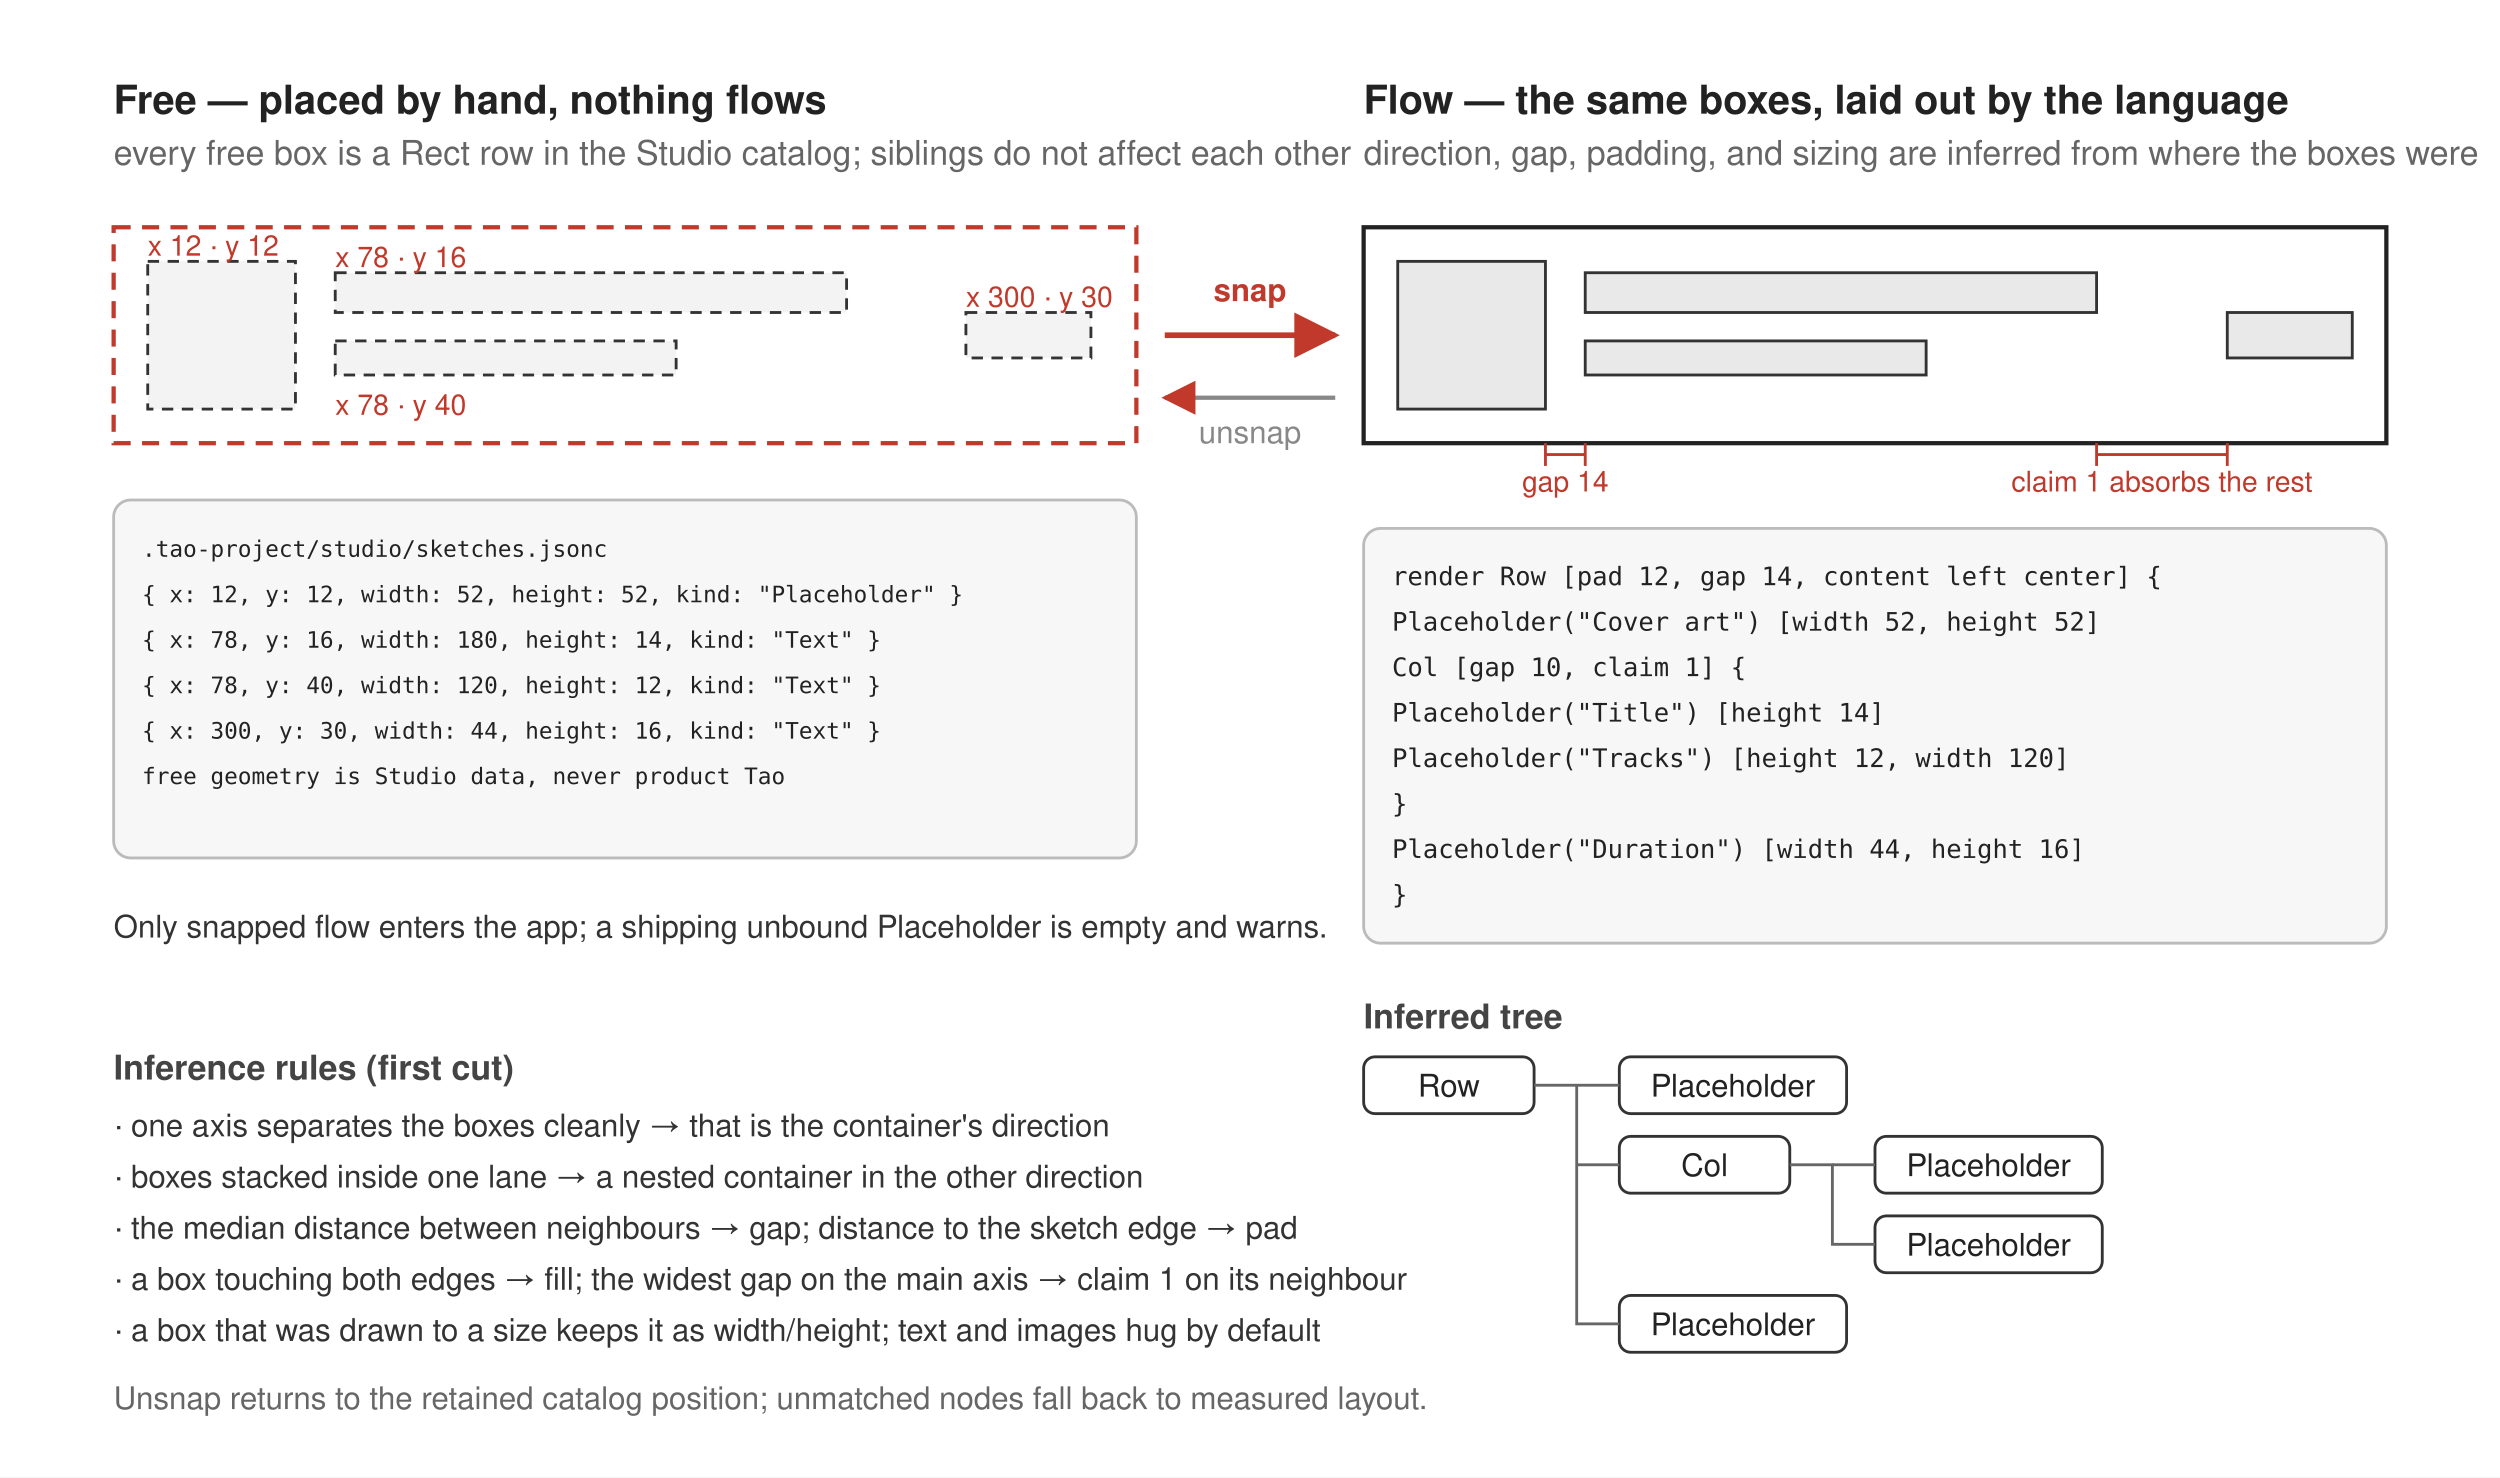
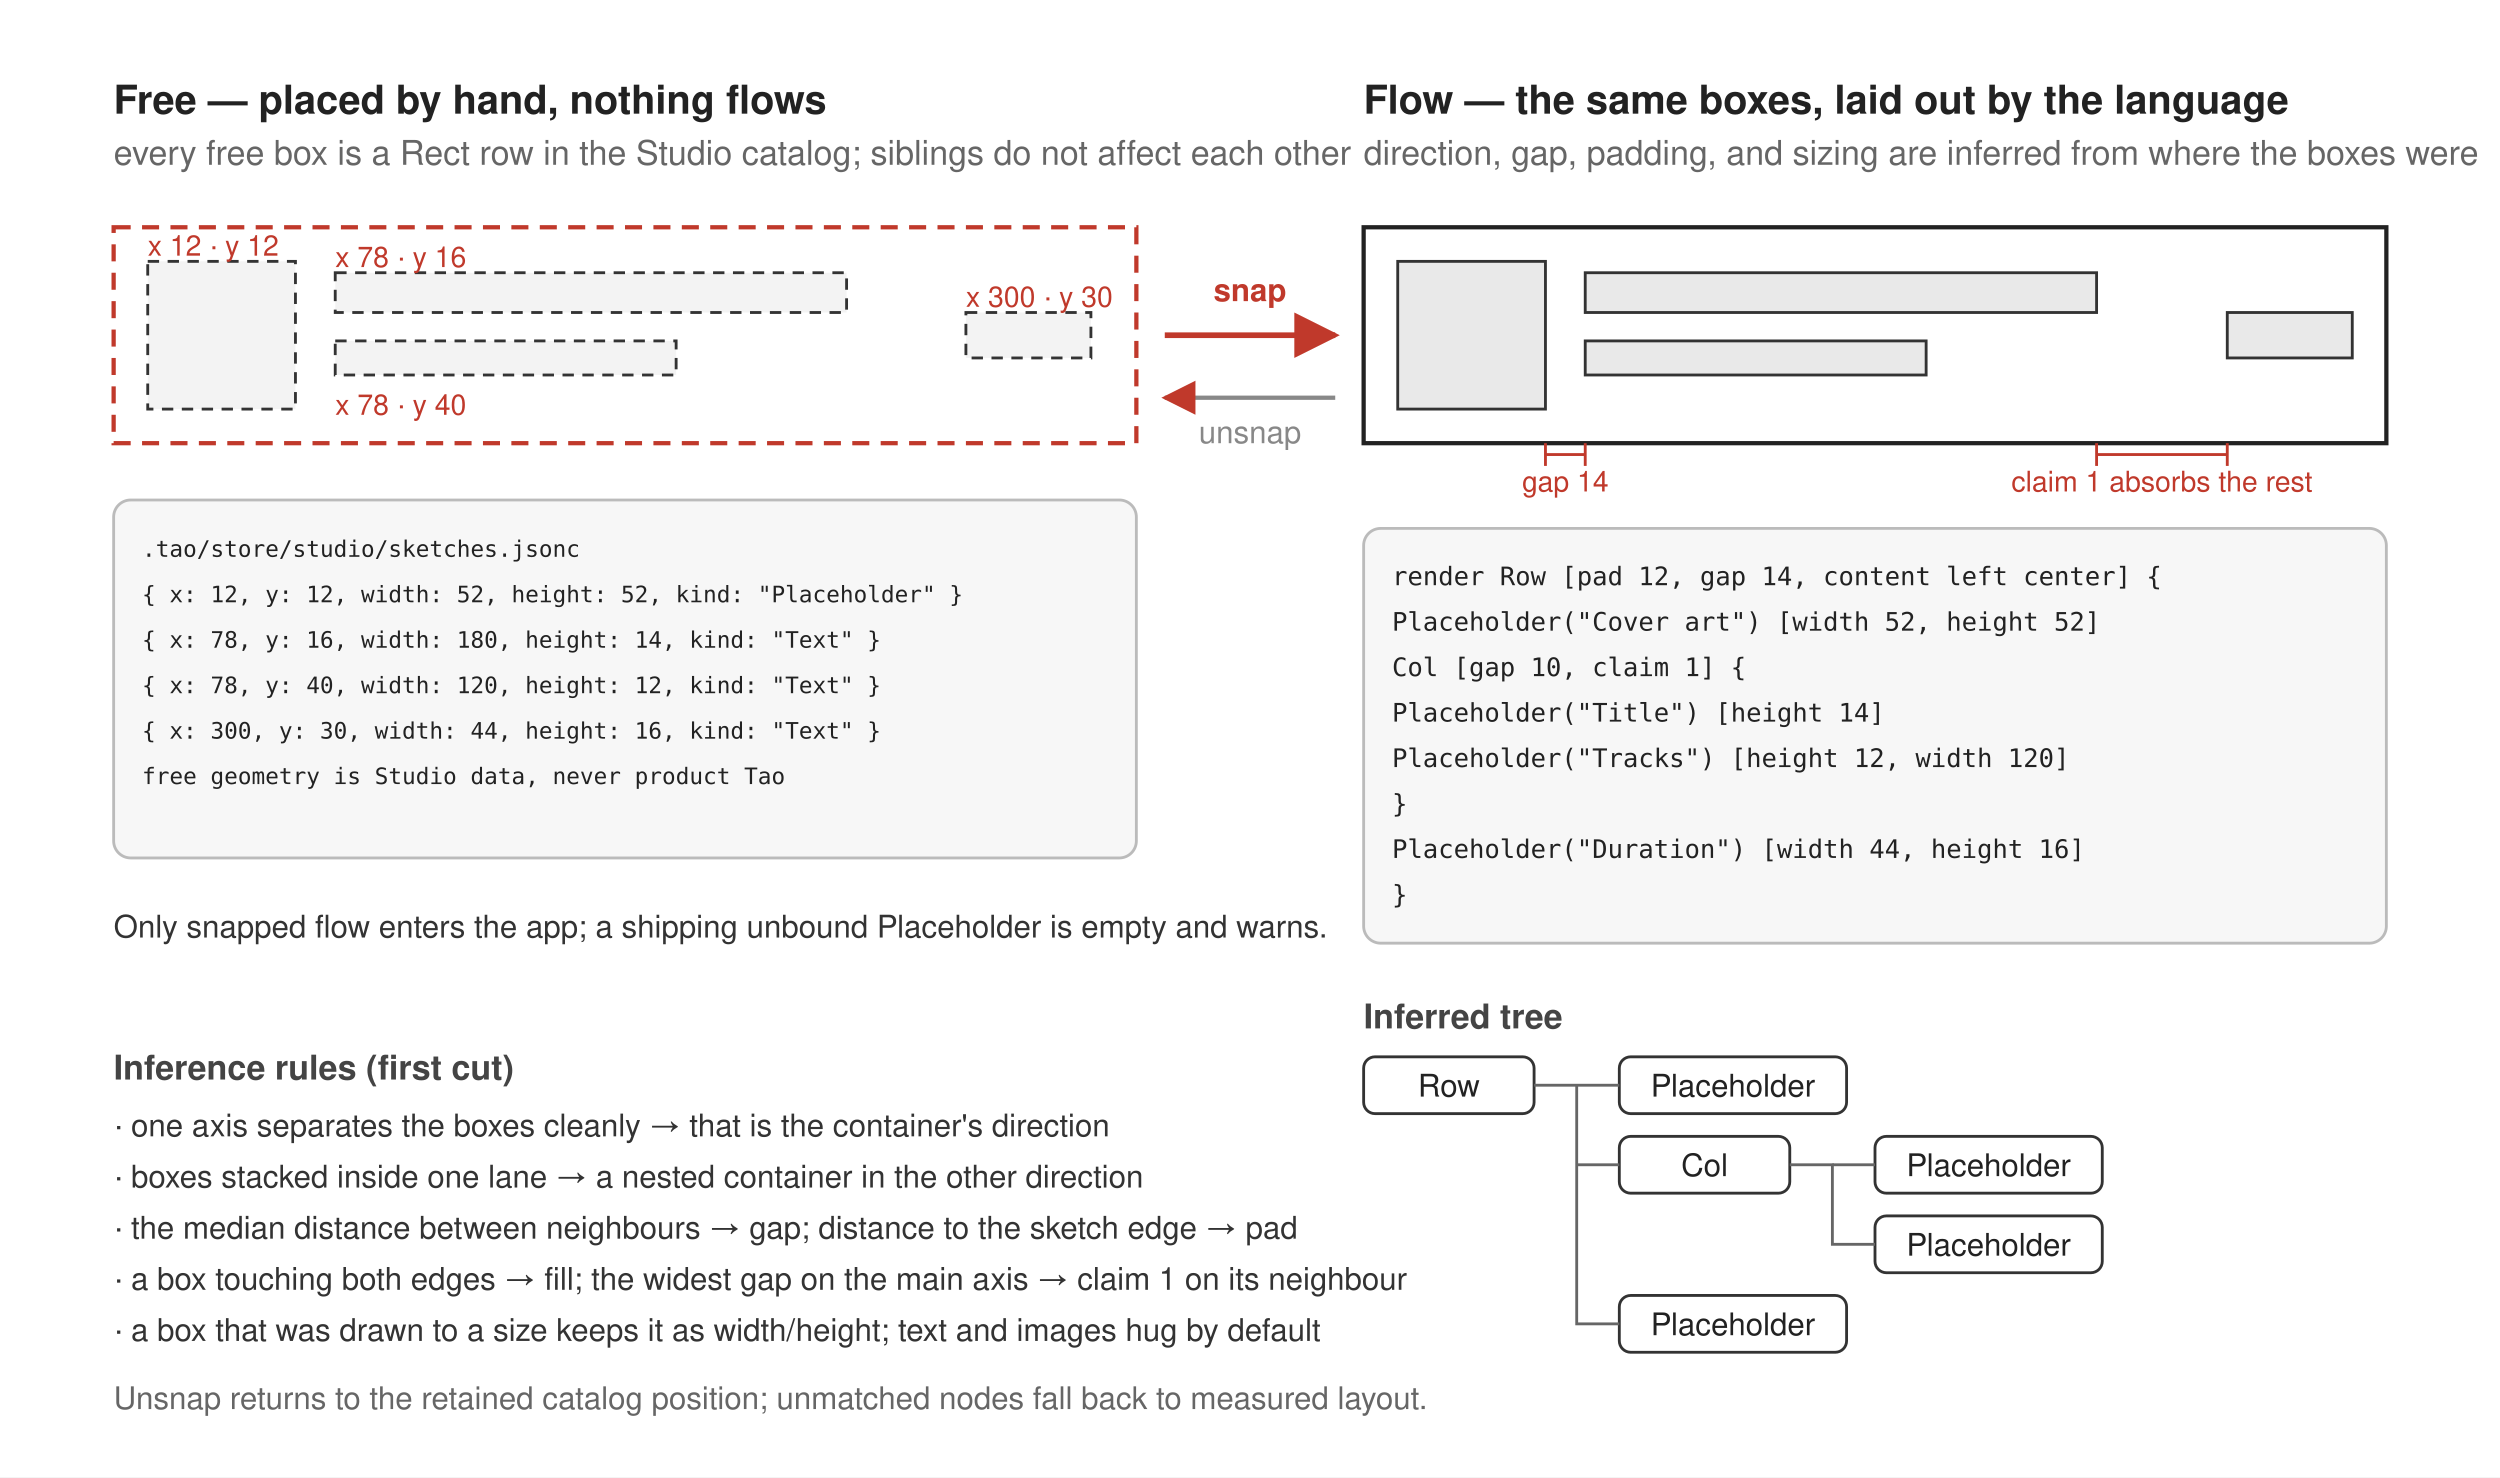
<svg xmlns="http://www.w3.org/2000/svg" viewBox="0 0 880 520" width="880" height="520" font-family="ui-sans-serif, system-ui, -apple-system, Helvetica, Arial, sans-serif" font-size="12">
  <defs>
    <marker id="arrow" viewBox="0 0 10 10" refX="9" refY="5" markerWidth="8" markerHeight="8" orient="auto-start-reverse">
      <path d="M0,0 L10,5 L0,10 z" fill="#c0392b" />
    </marker>
  </defs>
  <rect width="880" height="520" fill="#ffffff" />
  <text x="40" y="40" font-weight="700" fill="#222" font-size="14">Free — placed by hand, nothing flows</text>
  <text x="40" y="58" fill="#666">every free box is a Rect row in the Studio catalog; siblings do not affect each other</text>
  <rect x="40" y="80" width="360" height="76" fill="#fff" stroke="#c0392b" stroke-width="1.5" stroke-dasharray="6 4" />
  <g stroke="#333" stroke-dasharray="4 3" fill="#f3f3f3">
    <rect x="52" y="92" width="52" height="52" />
    <rect x="118" y="96" width="180" height="14" />
    <rect x="118" y="120" width="120" height="12" />
    <rect x="340" y="110" width="44" height="16" />
  </g>
  <g fill="#c0392b" font-size="10">
    <text x="52" y="90">x 12 · y 12</text>
    <text x="118" y="94">x 78 · y 16</text>
    <text x="118" y="146">x 78 · y 40</text>
    <text x="340" y="108">x 300 · y 30</text>
  </g>
  <rect x="40" y="176" width="360" height="126" rx="6" fill="#f7f7f7" stroke="#bbb" />
  <g font-family="ui-monospace, SFMono-Regular, Menlo, monospace" font-size="8" fill="#222">
-     <text x="50" y="196">.tao-project/studio/sketches.jsonc</text>
+     <text x="50" y="196">.tao/store/studio/sketches.jsonc</text>
    <text x="50" y="212">{ x: 12,  y: 12, width: 52,  height: 52, kind: "Placeholder" }</text>
    <text x="50" y="228">{ x: 78,  y: 16, width: 180, height: 14, kind: "Text" }</text>
    <text x="50" y="244">{ x: 78,  y: 40, width: 120, height: 12, kind: "Text" }</text>
    <text x="50" y="260">{ x: 300, y: 30, width: 44,  height: 16, kind: "Text" }</text>
    <text x="50" y="276">free geometry is Studio data, never product Tao</text>
  </g>
  <text x="40" y="330" fill="#333" font-size="11">Only snapped flow enters the app; a shipping unbound Placeholder is empty and warns.</text>
  <line x1="410" y1="118" x2="470" y2="118" stroke="#c0392b" stroke-width="2" marker-end="url(#arrow)" />
  <text x="440" y="106" text-anchor="middle" fill="#c0392b" font-size="11" font-weight="600">snap</text>
  <line x1="470" y1="140" x2="410" y2="140" stroke="#888" stroke-width="1.5" marker-end="url(#arrow)" />
  <text x="440" y="156" text-anchor="middle" fill="#888" font-size="11">unsnap</text>
  <text x="480" y="40" font-weight="700" fill="#222" font-size="14">Flow — the same boxes, laid out by the language</text>
  <text x="480" y="58" fill="#666">direction, gap, padding, and sizing are inferred from where the boxes were</text>
  <rect x="480" y="80" width="360" height="76" fill="#fff" stroke="#222" stroke-width="1.5" />
  <g stroke="#333" fill="#e9e9e9">
    <rect x="492" y="92" width="52" height="52" />
    <rect x="558" y="96" width="180" height="14" />
    <rect x="558" y="120" width="120" height="12" />
    <rect x="784" y="110" width="44" height="16" />
  </g>
  <g stroke="#c0392b" stroke-width="1">
    <line x1="544" y1="160" x2="558" y2="160" />
    <line x1="544" y1="156" x2="544" y2="164" />
    <line x1="558" y1="156" x2="558" y2="164" />
    <line x1="738" y1="160" x2="784" y2="160" />
    <line x1="738" y1="156" x2="738" y2="164" />
    <line x1="784" y1="156" x2="784" y2="164" />
  </g>
  <text x="551" y="173" text-anchor="middle" fill="#c0392b" font-size="10">gap 14</text>
  <text x="761" y="173" text-anchor="middle" fill="#c0392b" font-size="10">claim 1 absorbs the rest</text>
  <rect x="480" y="186" width="360" height="146" rx="6" fill="#f7f7f7" stroke="#bbb" />
  <g font-family="ui-monospace, SFMono-Regular, Menlo, monospace" font-size="9" fill="#222">
    <text x="490" y="206">render Row [pad 12, gap 14, content left center] {</text>
    <text x="490" y="222">   Placeholder("Cover art") [width 52, height 52]</text>
    <text x="490" y="238">   Col [gap 10, claim 1] {</text>
    <text x="490" y="254">      Placeholder("Title") [height 14]</text>
    <text x="490" y="270">      Placeholder("Tracks") [height 12, width 120]</text>
    <text x="490" y="286">   }</text>
    <text x="490" y="302">   Placeholder("Duration") [width 44, height 16]</text>
    <text x="490" y="318">}</text>
  </g>
  <text x="480" y="362" font-weight="600" fill="#444">Inferred tree</text>
  <g fill="#222" font-size="11">
    <rect x="480" y="372" width="60" height="20" rx="4" fill="#fff" stroke="#333" />
    <text x="510" y="386" text-anchor="middle">Row</text>
    <rect x="570" y="372" width="80" height="20" rx="4" fill="#fff" stroke="#333" />
    <text x="610" y="386" text-anchor="middle">Placeholder</text>
    <rect x="570" y="400" width="60" height="20" rx="4" fill="#fff" stroke="#333" />
    <text x="600" y="414" text-anchor="middle">Col</text>
    <rect x="660" y="400" width="80" height="20" rx="4" fill="#fff" stroke="#333" />
    <text x="700" y="414" text-anchor="middle">Placeholder</text>
    <rect x="660" y="428" width="80" height="20" rx="4" fill="#fff" stroke="#333" />
    <text x="700" y="442" text-anchor="middle">Placeholder</text>
    <rect x="570" y="456" width="80" height="20" rx="4" fill="#fff" stroke="#333" />
    <text x="610" y="470" text-anchor="middle">Placeholder</text>
  </g>
  <g stroke="#666" fill="none">
    <path d="M540,382 H555 V382 H570" />
    <path d="M555,382 V466 H570" />
    <path d="M555,410 H570" />
    <path d="M630,410 H645 V438 H660" />
    <path d="M645,410 H660" />
  </g>
  <text x="40" y="380" font-weight="600" fill="#444">Inference rules (first cut)</text>
  <g fill="#333" font-size="11">
    <text x="40" y="400">· one axis separates the boxes cleanly → that is the container's direction</text>
    <text x="40" y="418">· boxes stacked inside one lane → a nested container in the other direction</text>
    <text x="40" y="436">· the median distance between neighbours → gap; distance to the sketch edge → pad</text>
    <text x="40" y="454">· a box touching both edges → fill; the widest gap on the main axis → claim 1 on its neighbour</text>
    <text x="40" y="472">· a box that was drawn to a size keeps it as width/height; text and images hug by default</text>
    <text x="40" y="496" fill="#666">Unsnap returns to the retained catalog position; unmatched nodes fall back to measured layout.</text>
  </g>
</svg>
